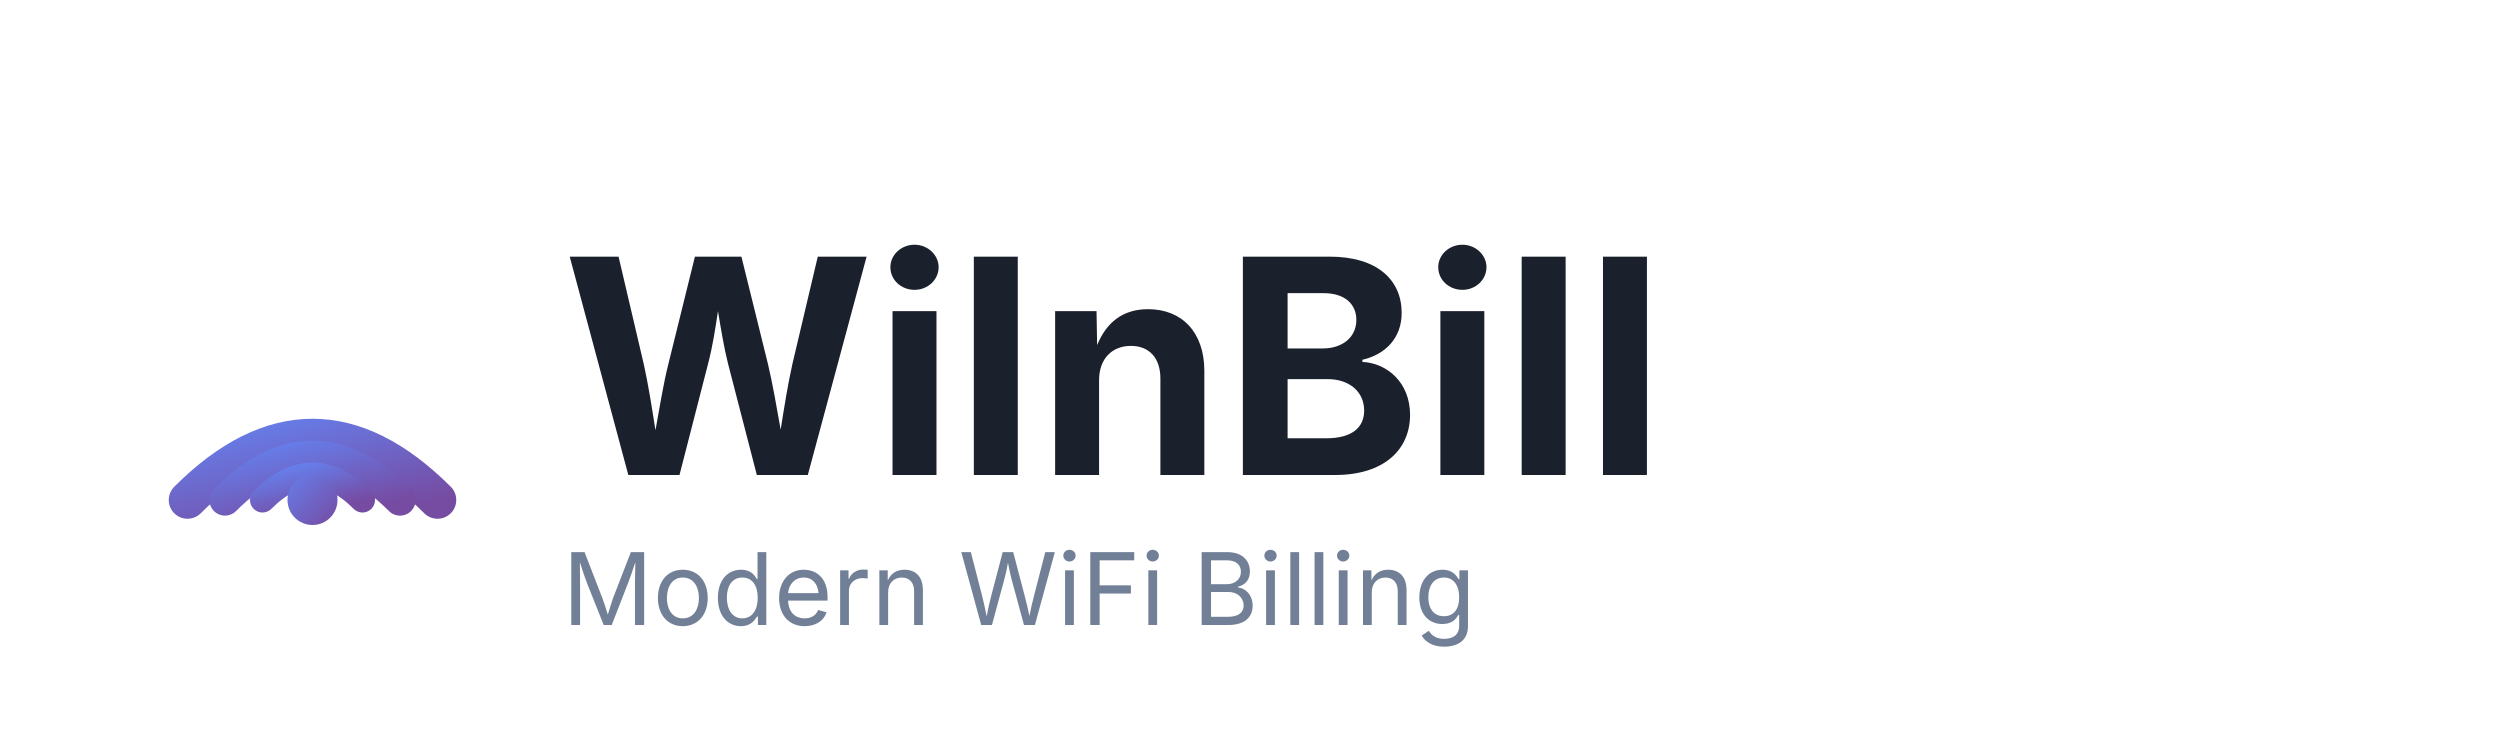
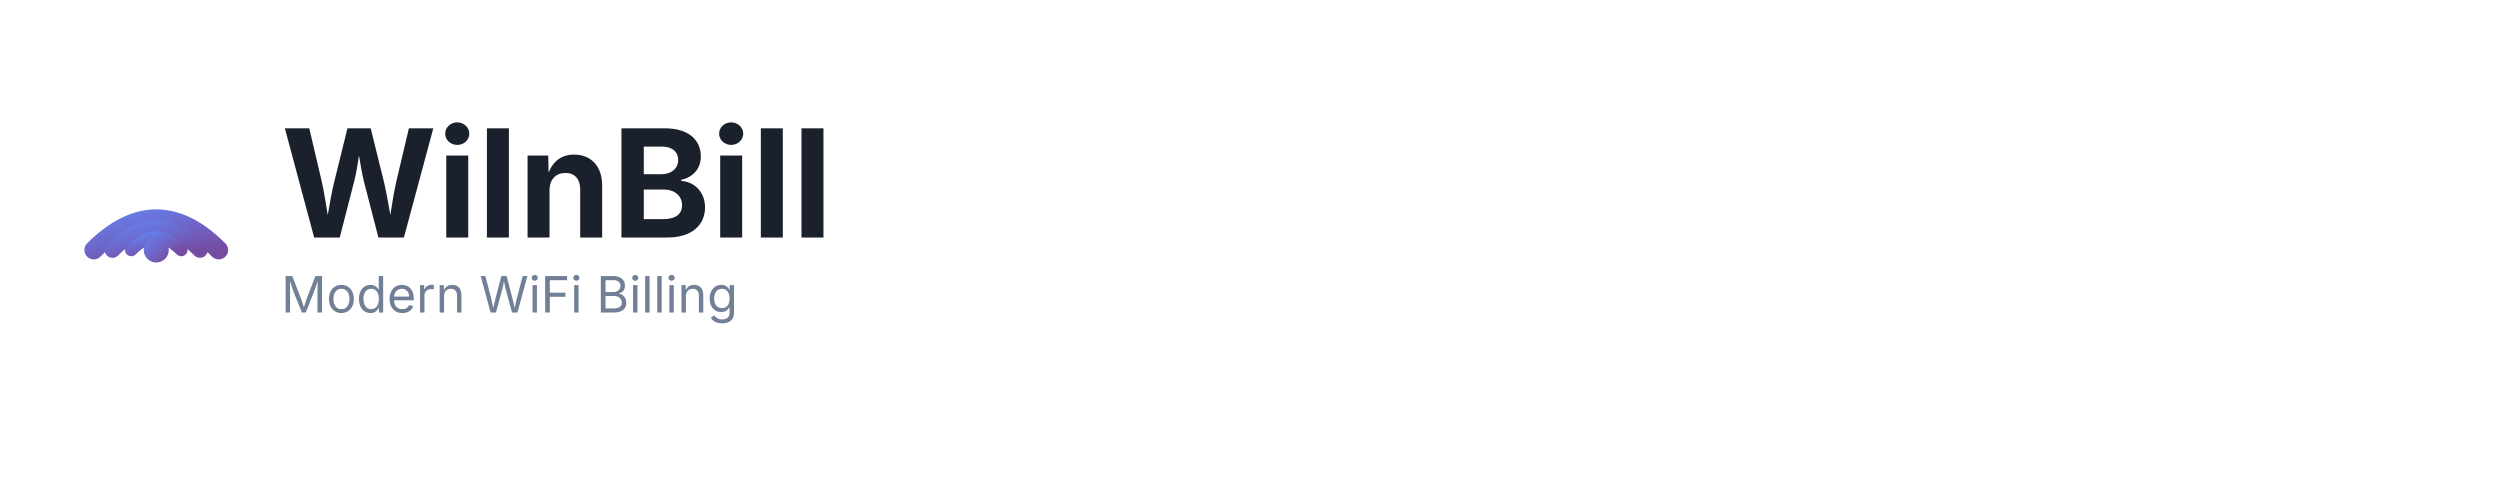
- <svg xmlns="http://www.w3.org/2000/svg" width="200" height="60" viewBox="0 0 200 60">
+ <svg xmlns="http://www.w3.org/2000/svg" width="400" height="80" viewBox="0 0 400 80">
  <defs>
    <linearGradient id="logoGradient" x1="0%" y1="0%" x2="100%" y2="100%">
      <stop offset="0%" style="stop-color:#667eea;stop-opacity:1" />
      <stop offset="100%" style="stop-color:#764ba2;stop-opacity:1" />
    </linearGradient>
  </defs>
  <g transform="translate(10, 15)">
    <path d="M 5 25 Q 15 15 25 25" stroke="url(#logoGradient)" stroke-width="3" fill="none" stroke-linecap="round" />
    <path d="M 8 25 Q 15 18 22 25" stroke="url(#logoGradient)" stroke-width="2.5" fill="none" stroke-linecap="round" />
    <path d="M 11 25 Q 15 21 19 25" stroke="url(#logoGradient)" stroke-width="2" fill="none" stroke-linecap="round" />
    <circle cx="15" cy="25" r="2" fill="url(#logoGradient)" />
  </g>
  <text x="45" y="38" font-family="Inter, -apple-system, BlinkMacSystemFont, 'Segoe UI', Roboto, sans-serif" font-size="24" font-weight="700" fill="#1a202c">
    WilnBill
  </text>
  <text x="45" y="50" font-family="Inter, -apple-system, BlinkMacSystemFont, 'Segoe UI', Roboto, sans-serif" font-size="8" font-weight="400" fill="#718096">
    Modern WiFi Billing
  </text>
</svg>
